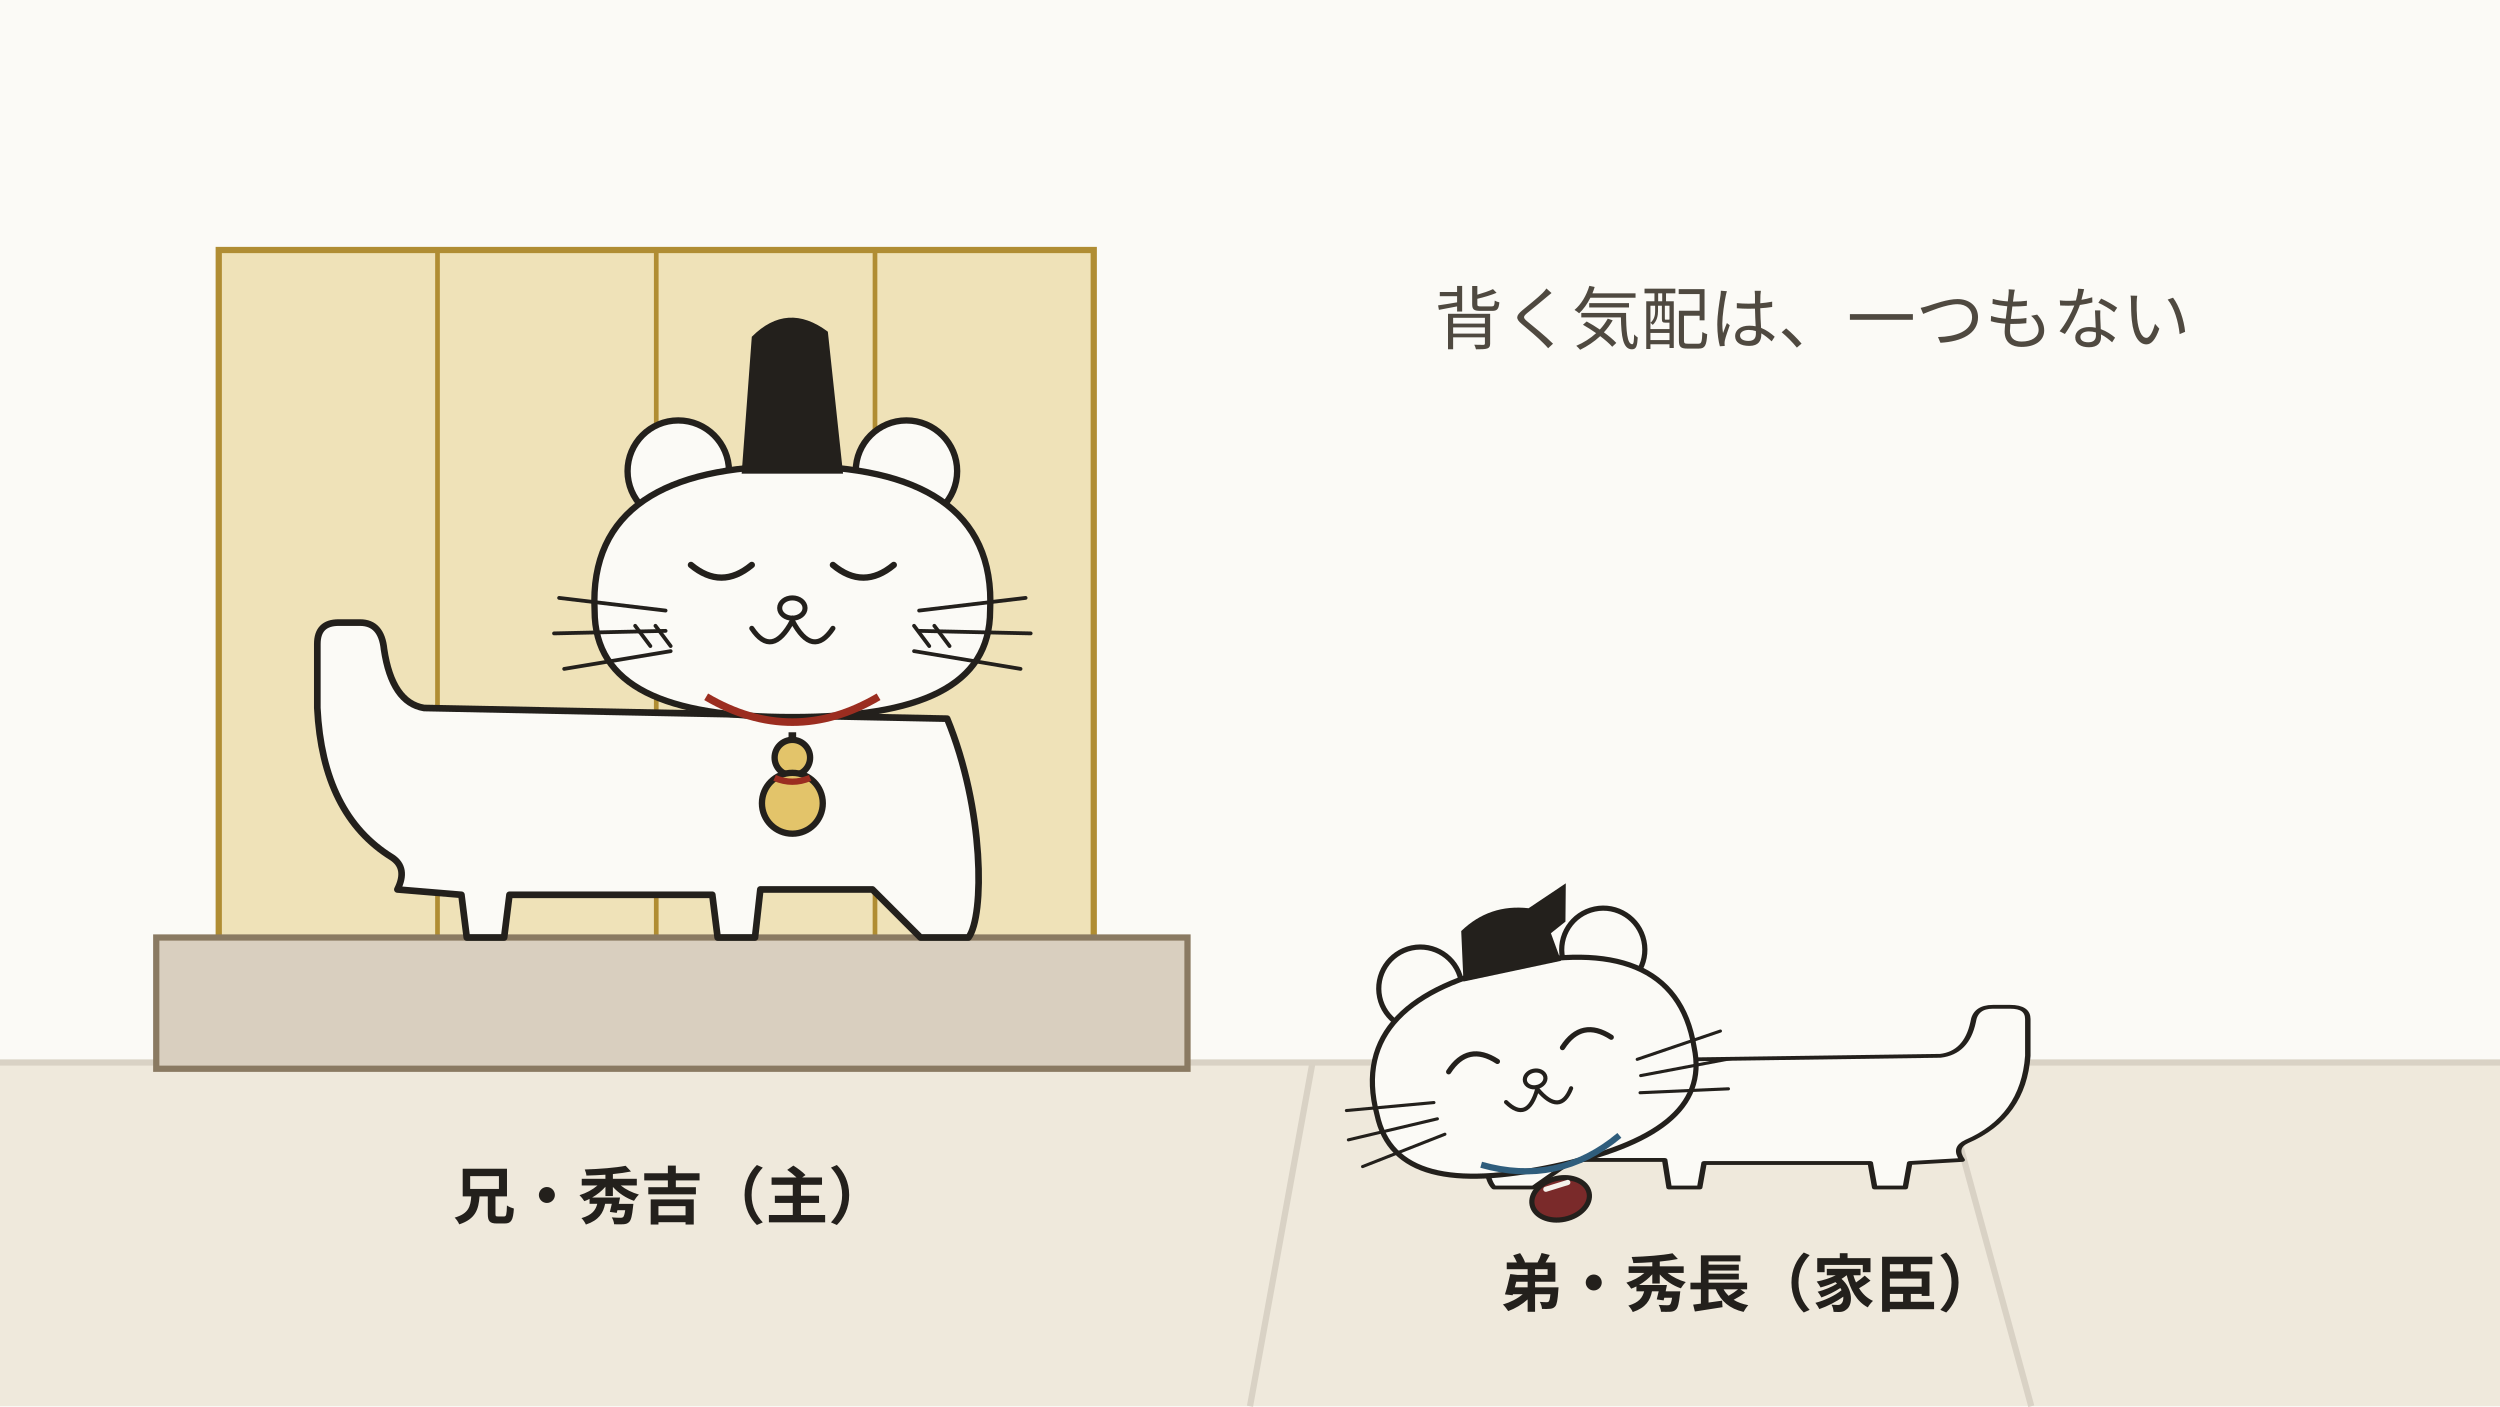
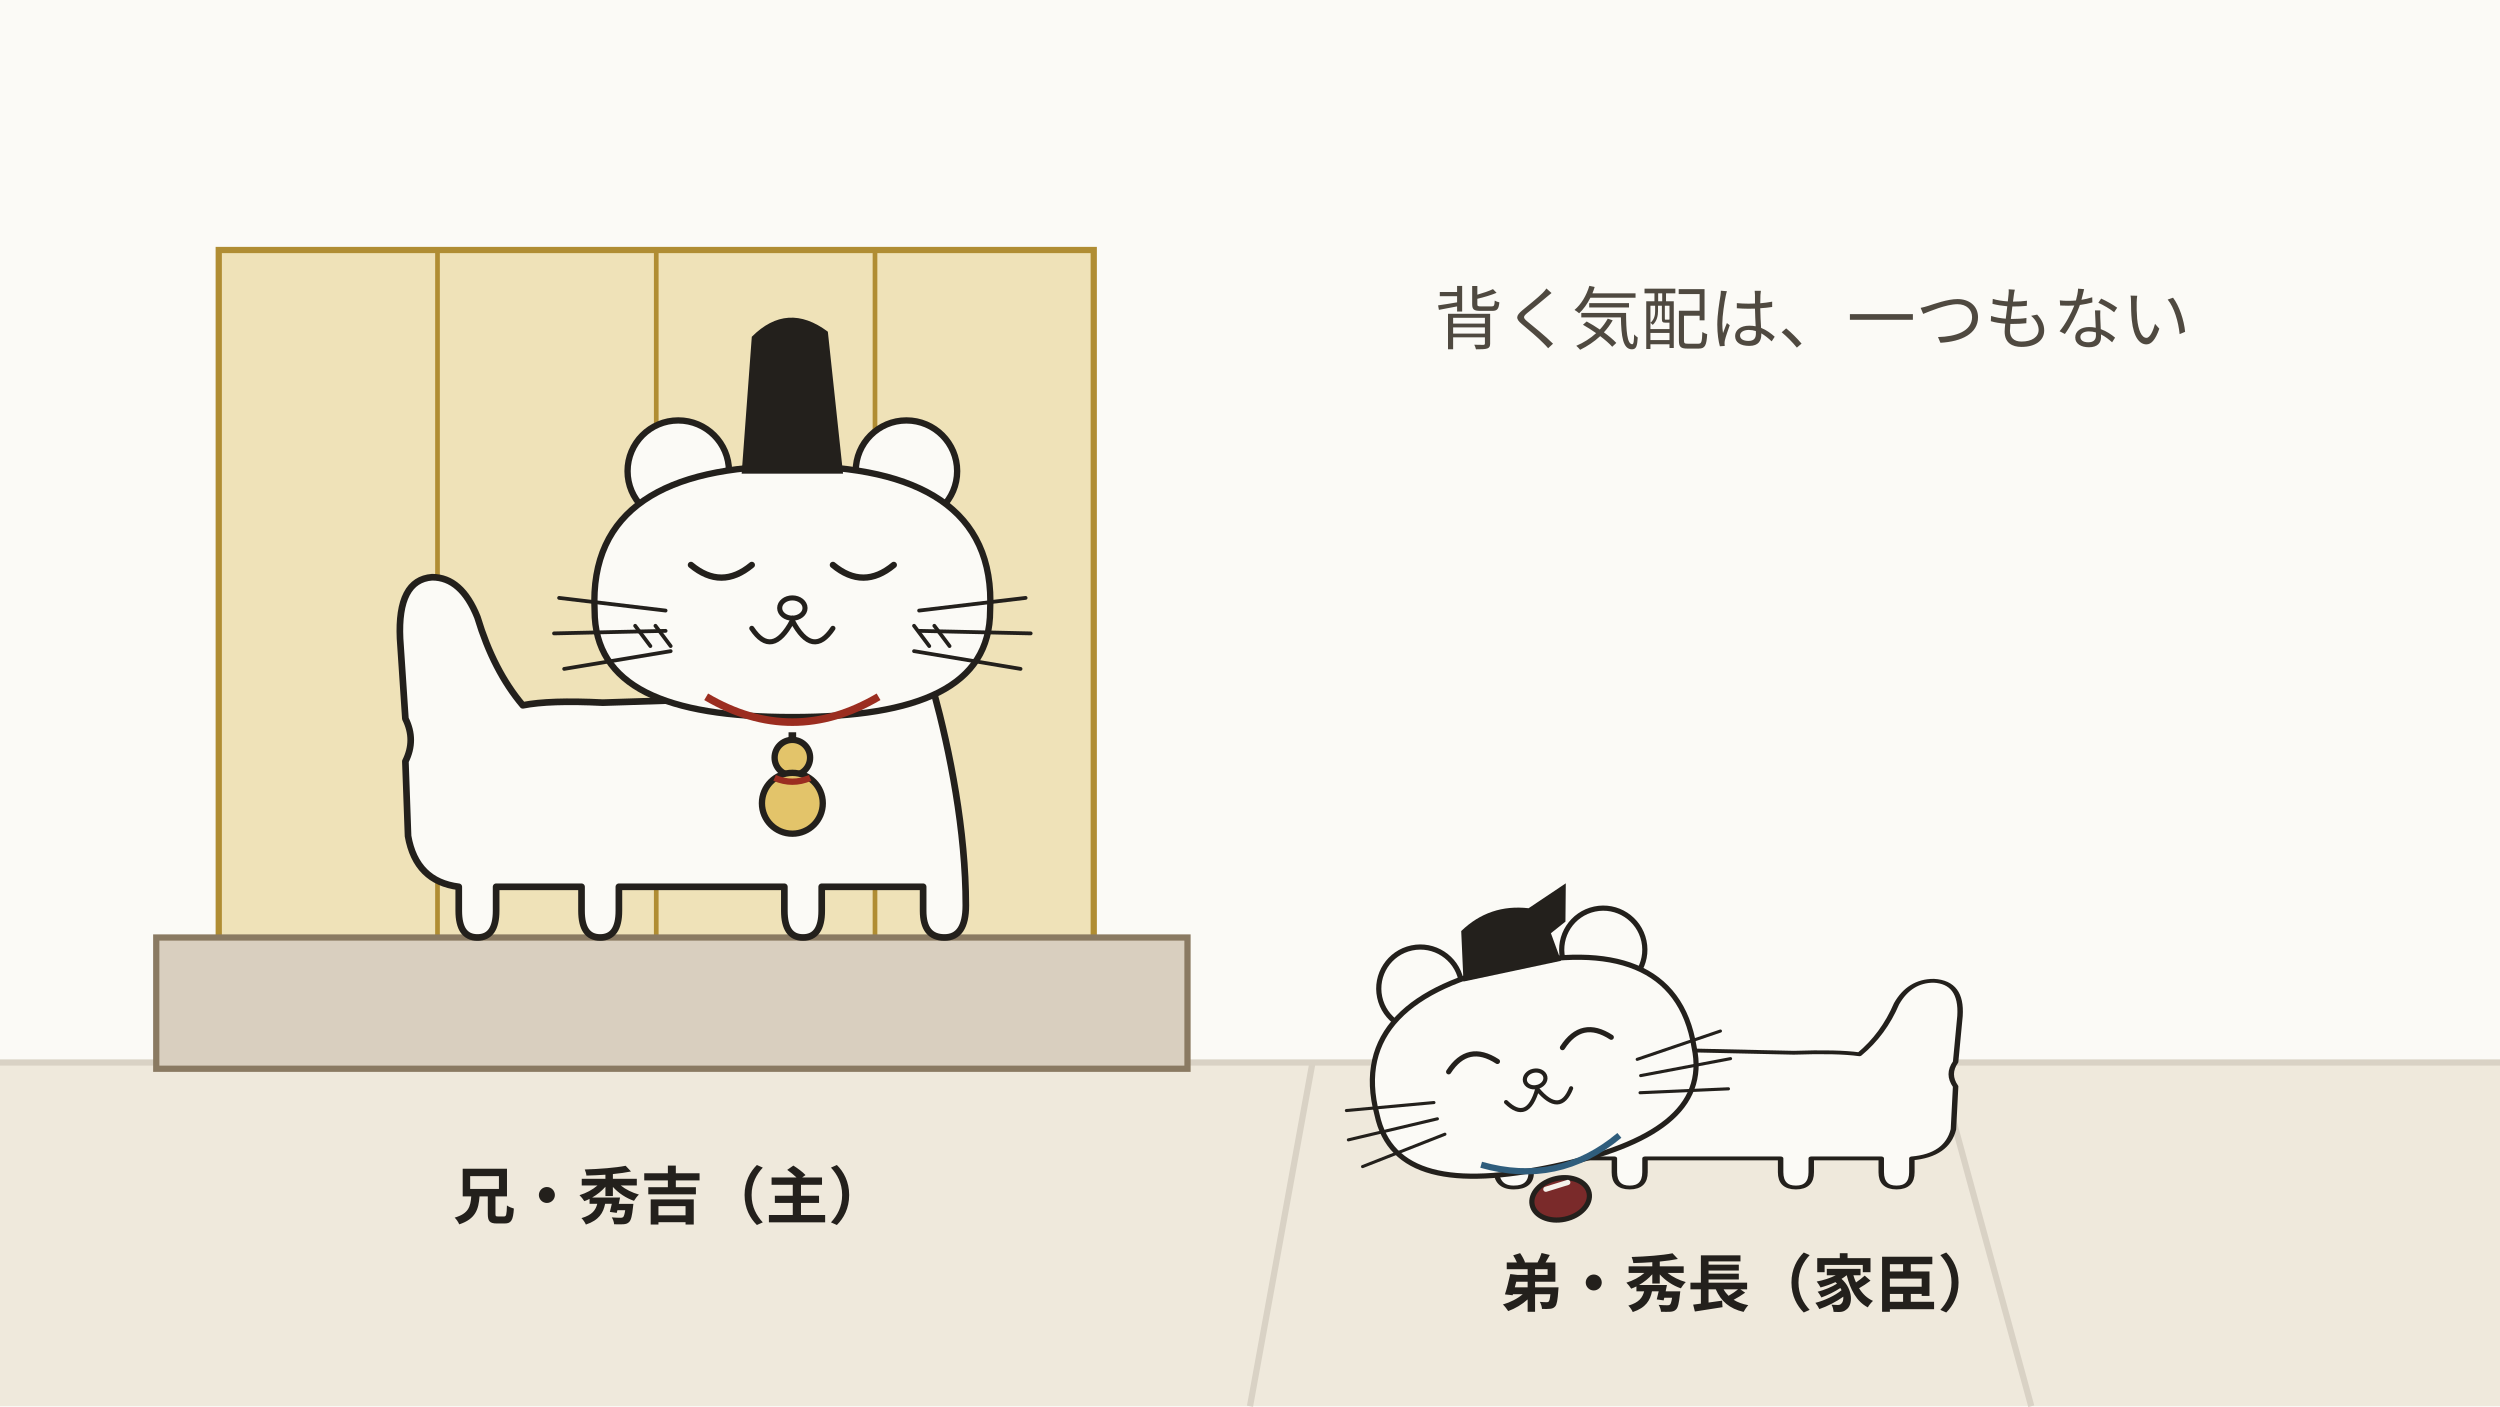
<svg xmlns="http://www.w3.org/2000/svg" viewBox="0 0 800 450" role="img" aria-label="主人と忠実な家臣のイメージイラスト（上段に座る兄と、その前に平伏する弟）。兄は満足げな顔。人物はみな服を着ない四つ足の猫のキャラ（ぱぱねこ）で描き、秀吉は立烏帽子と首の瓢箪、秀長は折烏帽子と首の小豆で見分ける">
  <defs>
    <g id="pn-ex-cover">
      <path d="M-47,-24 H47 V40 H-47 Z" fill="#fbfaf6" stroke="none" />
      <ellipse cx="0" cy="9" rx="5" ry="4" fill="none" stroke="#23201c" stroke-width="2" />
    </g>
    <g id="pn-ex-ki" fill="none" stroke="#23201c" stroke-linecap="round" stroke-linejoin="round">
      <use href="#pn-ex-cover" />
      <path d="M-44,0 Q-29,-20 -14,0 M14,0 Q29,-20 44,0" stroke-width="3" />
      <path d="M-16,17 Q-8,27 0,14 Q8,27 16,17" stroke-width="2" />
      <path d="M-9,23 Q0,42 9,23 Q0,27 -9,23 Z" fill="#23201c" stroke-width="1.5" />
      <path d="M-64,24 l6,-8 M-56,24 l6,-8 M-48,24 l6,-8 M42,24 l6,-8 M50,24 l6,-8 M58,24 l6,-8" stroke-width="1.5" />
    </g>
    <g id="pn-ex-do" fill="none" stroke="#23201c" stroke-linecap="round">
      <use href="#pn-ex-cover" />
      <path d="M-42,-12 L-17,-2 M17,-2 L42,-12" stroke-width="3" />
      <path d="M-16,28 Q-8,15 0,27 Q8,15 16,28" stroke-width="2" />
    </g>
    <g id="pn-ex-ai" fill="none" stroke="#23201c" stroke-linecap="round">
      <use href="#pn-ex-cover" />
      <path d="M-42,0 L-18,-9 M18,-9 L42,0" stroke-width="2.5" />
      <path d="M-11,27 Q-5,19 0,25 Q5,19 11,27" stroke-width="2" />
    </g>
    <g id="pn-ex-namida">
      <path d="M-34,6 Q-41,18 -34,22 Q-27,18 -34,6 Z" fill="#dfe9f0" stroke="#2f5d7c" stroke-width="2" />
    </g>
    <g id="pn-ex-raku" fill="none" stroke="#23201c" stroke-linecap="round">
      <use href="#pn-ex-cover" />
      <path d="M-40,-8 Q-28,2 -16,-8 M16,-8 Q28,2 40,-8" stroke-width="2.5" />
      <path d="M-16,17 Q-8,29 0,14 Q8,29 16,17" stroke-width="2" />
      <path d="M-62,24 l6,-8 M-54,24 l6,-8 M48,24 l6,-8 M56,24 l6,-8" stroke-width="1.5" />
    </g>
    <g id="pn-head">
      <circle cx="-45" cy="-45" r="20" fill="#fbfaf6" stroke="#23201c" stroke-width="2.5" />
      <circle cx="45" cy="-45" r="20" fill="#fbfaf6" stroke="#23201c" stroke-width="2.5" />
      <path d="M-78,10 C-80,-30 -50,-47 0,-47 C50,-47 80,-30 78,10 C78,40 50,52 0,52 C-50,52 -78,40 -78,10 Z" fill="#fbfaf6" stroke="#23201c" stroke-width="2.5" />
      <path d="M-40,-3 Q-28,-15 -16,-3 M16,-3 Q28,-15 40,-3" fill="none" stroke="#23201c" stroke-width="2.5" stroke-linecap="round" />
      <ellipse cx="0" cy="9" rx="5" ry="4" fill="none" stroke="#23201c" stroke-width="2" />
      <path d="M-16,17 Q-8,29 0,14 Q8,29 16,17" fill="none" stroke="#23201c" stroke-width="2" stroke-linecap="round" />
      <path d="M-50,10 L-92,5 M-50,18 L-94,19 M-48,26 L-90,33 M50,10 L92,5 M50,18 L94,19 M48,26 L90,33" stroke="#23201c" stroke-width="1.5" stroke-linecap="round" />
    </g>
    <g id="pn-base">
-       <path d="M-109,-82 C-123,-48 -123,-8 -117,0 L-99,0 L-81,-18 L-39,-18 L-37,0 L-23,0 L-21,-16 L55,-16 L57,0 L71,0 L73,-16 L97,-18 Q93,-26 99,-30 Q125,-46 127,-86 L127,-110 Q127,-118 119,-118 L111,-118 Q103,-118 102,-108 Q99,-88 87,-86 Z" fill="#fbfaf6" stroke="#23201c" stroke-width="2.5" stroke-linejoin="round" />
+       <path d="M-104,-92 C-110,-70 -116,-40 -116,-12 Q-116,0 -108,0 Q-100,0 -100,-10 L-100,-19 L-62,-19 L-62,-10 Q-62,0 -55,0 Q-48,0 -48,-10 L-48,-19 L14,-19 L14,-10 Q14,0 21,0 Q28,0 28,-10 L28,-19 L60,-19 L60,-10 Q60,0 67,0 Q74,0 74,-10 L74,-19 Q90,-21 93,-38 L94,-66 Q90,-74 94,-82 L96,-112 Q97,-134 84,-135 Q73,-135 67,-120 Q61,-100 50,-87 Q40,-89 20,-88 L-104,-92 Z" fill="#fbfaf6" stroke="#23201c" stroke-width="2.5" stroke-linejoin="round" />
      <use href="#pn-head" transform="translate(-51,-132) scale(0.95)" />
    </g>
    <g id="pn-fuse">
-       <path d="M-109,-82 C-123,-48 -123,-8 -117,0 L-99,0 L-81,-18 L-39,-18 L-37,0 L-23,0 L-21,-16 L55,-16 L57,0 L71,0 L73,-16 L97,-18 Q93,-26 99,-30 Q125,-46 127,-86 L127,-110 Q127,-118 119,-118 L111,-118 Q103,-118 102,-108 Q99,-88 87,-86 Z" transform="scale(1,0.7)" fill="#fbfaf6" stroke="#23201c" stroke-width="2.5" stroke-linejoin="round" />
+       <path d="M-104,-92 C-110,-70 -116,-40 -116,-12 Q-116,0 -108,0 Q-100,0 -100,-10 L-100,-19 L-62,-19 L-62,-10 Q-62,0 -55,0 Q-48,0 -48,-10 L-48,-19 L14,-19 L14,-10 Q14,0 21,0 Q28,0 28,-10 L28,-19 L60,-19 L60,-10 Q60,0 67,0 Q74,0 74,-10 L74,-19 Q90,-21 93,-38 L94,-66 Q90,-74 94,-82 L96,-112 Q97,-134 84,-135 Q73,-135 67,-120 Q61,-100 50,-87 Q40,-89 20,-88 L-104,-92 Z" transform="scale(1,0.7)" fill="#fbfaf6" stroke="#23201c" stroke-width="2.5" stroke-linejoin="round" />
      <use href="#pn-head" transform="translate(-100,-58) rotate(-12) scale(0.95)" />
    </g>
  </defs>
  <rect width="800" height="450" fill="#fbfaf6" />
  <rect x="0" y="340" width="800" height="110" fill="#efe9dc" />
  <path d="M0,340 H800 M420,340 L400,450 M620,340 L650,450" stroke="#d9d2c5" stroke-width="2" />
  <rect x="70" y="80" width="280" height="222" fill="#efe2b8" stroke="#b08d33" stroke-width="2" />
  <path d="M140,80 V302 M210,80 V302 M280,80 V302" stroke="#b08d33" stroke-width="1.5" />
  <rect x="50" y="300" width="330" height="42" fill="#d9cfbf" stroke="#8a7a62" stroke-width="2" />
  <g font-family="'Noto Serif JP','Yu Mincho','Hiragino Mincho ProN',serif">
    <g transform="translate(210,300) scale(-0.854,0.854)">
      <use href="#pn-base" />
      <g transform="translate(-51,-132) scale(0.95)">
        <use href="#pn-ex-raku" />
        <path d="M-20,-44 L-14,-100 Q2,-112 16,-98 L20,-44 Z" fill="#23201c" />
        <path d="M-34,44 Q0,64 34,44" fill="none" stroke="#9b2d20" stroke-width="3" />
        <path d="M0,58 V62" stroke="#23201c" stroke-width="3" />
        <circle cx="0" cy="68" r="7" fill="#e3c46a" stroke="#23201c" stroke-width="2.5" />
        <circle cx="0" cy="86" r="12" fill="#e3c46a" stroke="#23201c" stroke-width="2.5" />
        <path d="M-7,76 Q0,79 7,76" fill="none" stroke="#9b2d20" stroke-width="2.5" />
      </g>
    </g>
    <g transform="translate(560,380) scale(0.700,0.700)">
      <use href="#pn-fuse" />
      <g transform="translate(-100,-58) rotate(-12) scale(0.95)">
        <path d="M-24,-44 L-20,-68 Q-4,-78 14,-72 L34,-80 L30,-62 L22,-58 L24,-44 Z" fill="#23201c" />
        <path d="M-34,44 Q0,62 34,44" fill="none" stroke="#2f5d7c" stroke-width="3" />
        <ellipse cx="0" cy="68" rx="14" ry="10" fill="#7a2a2a" stroke="#23201c" stroke-width="2.5" />
        <path d="M-6,62 L5,61" stroke="#f4f1ea" stroke-width="2.5" stroke-linecap="round" />
      </g>
    </g>
    <text x="215" y="390" font-size="20" font-weight="700" fill="#23201c" text-anchor="middle">兄・秀吉（主）</text>
    <text x="560" y="418" font-size="20" font-weight="700" fill="#23201c" text-anchor="middle">弟・秀長（家臣）</text>
    <text x="580" y="110" font-size="22" fill="#4f4940" text-anchor="middle">背く気配は、一つもない</text>
  </g>
</svg>
